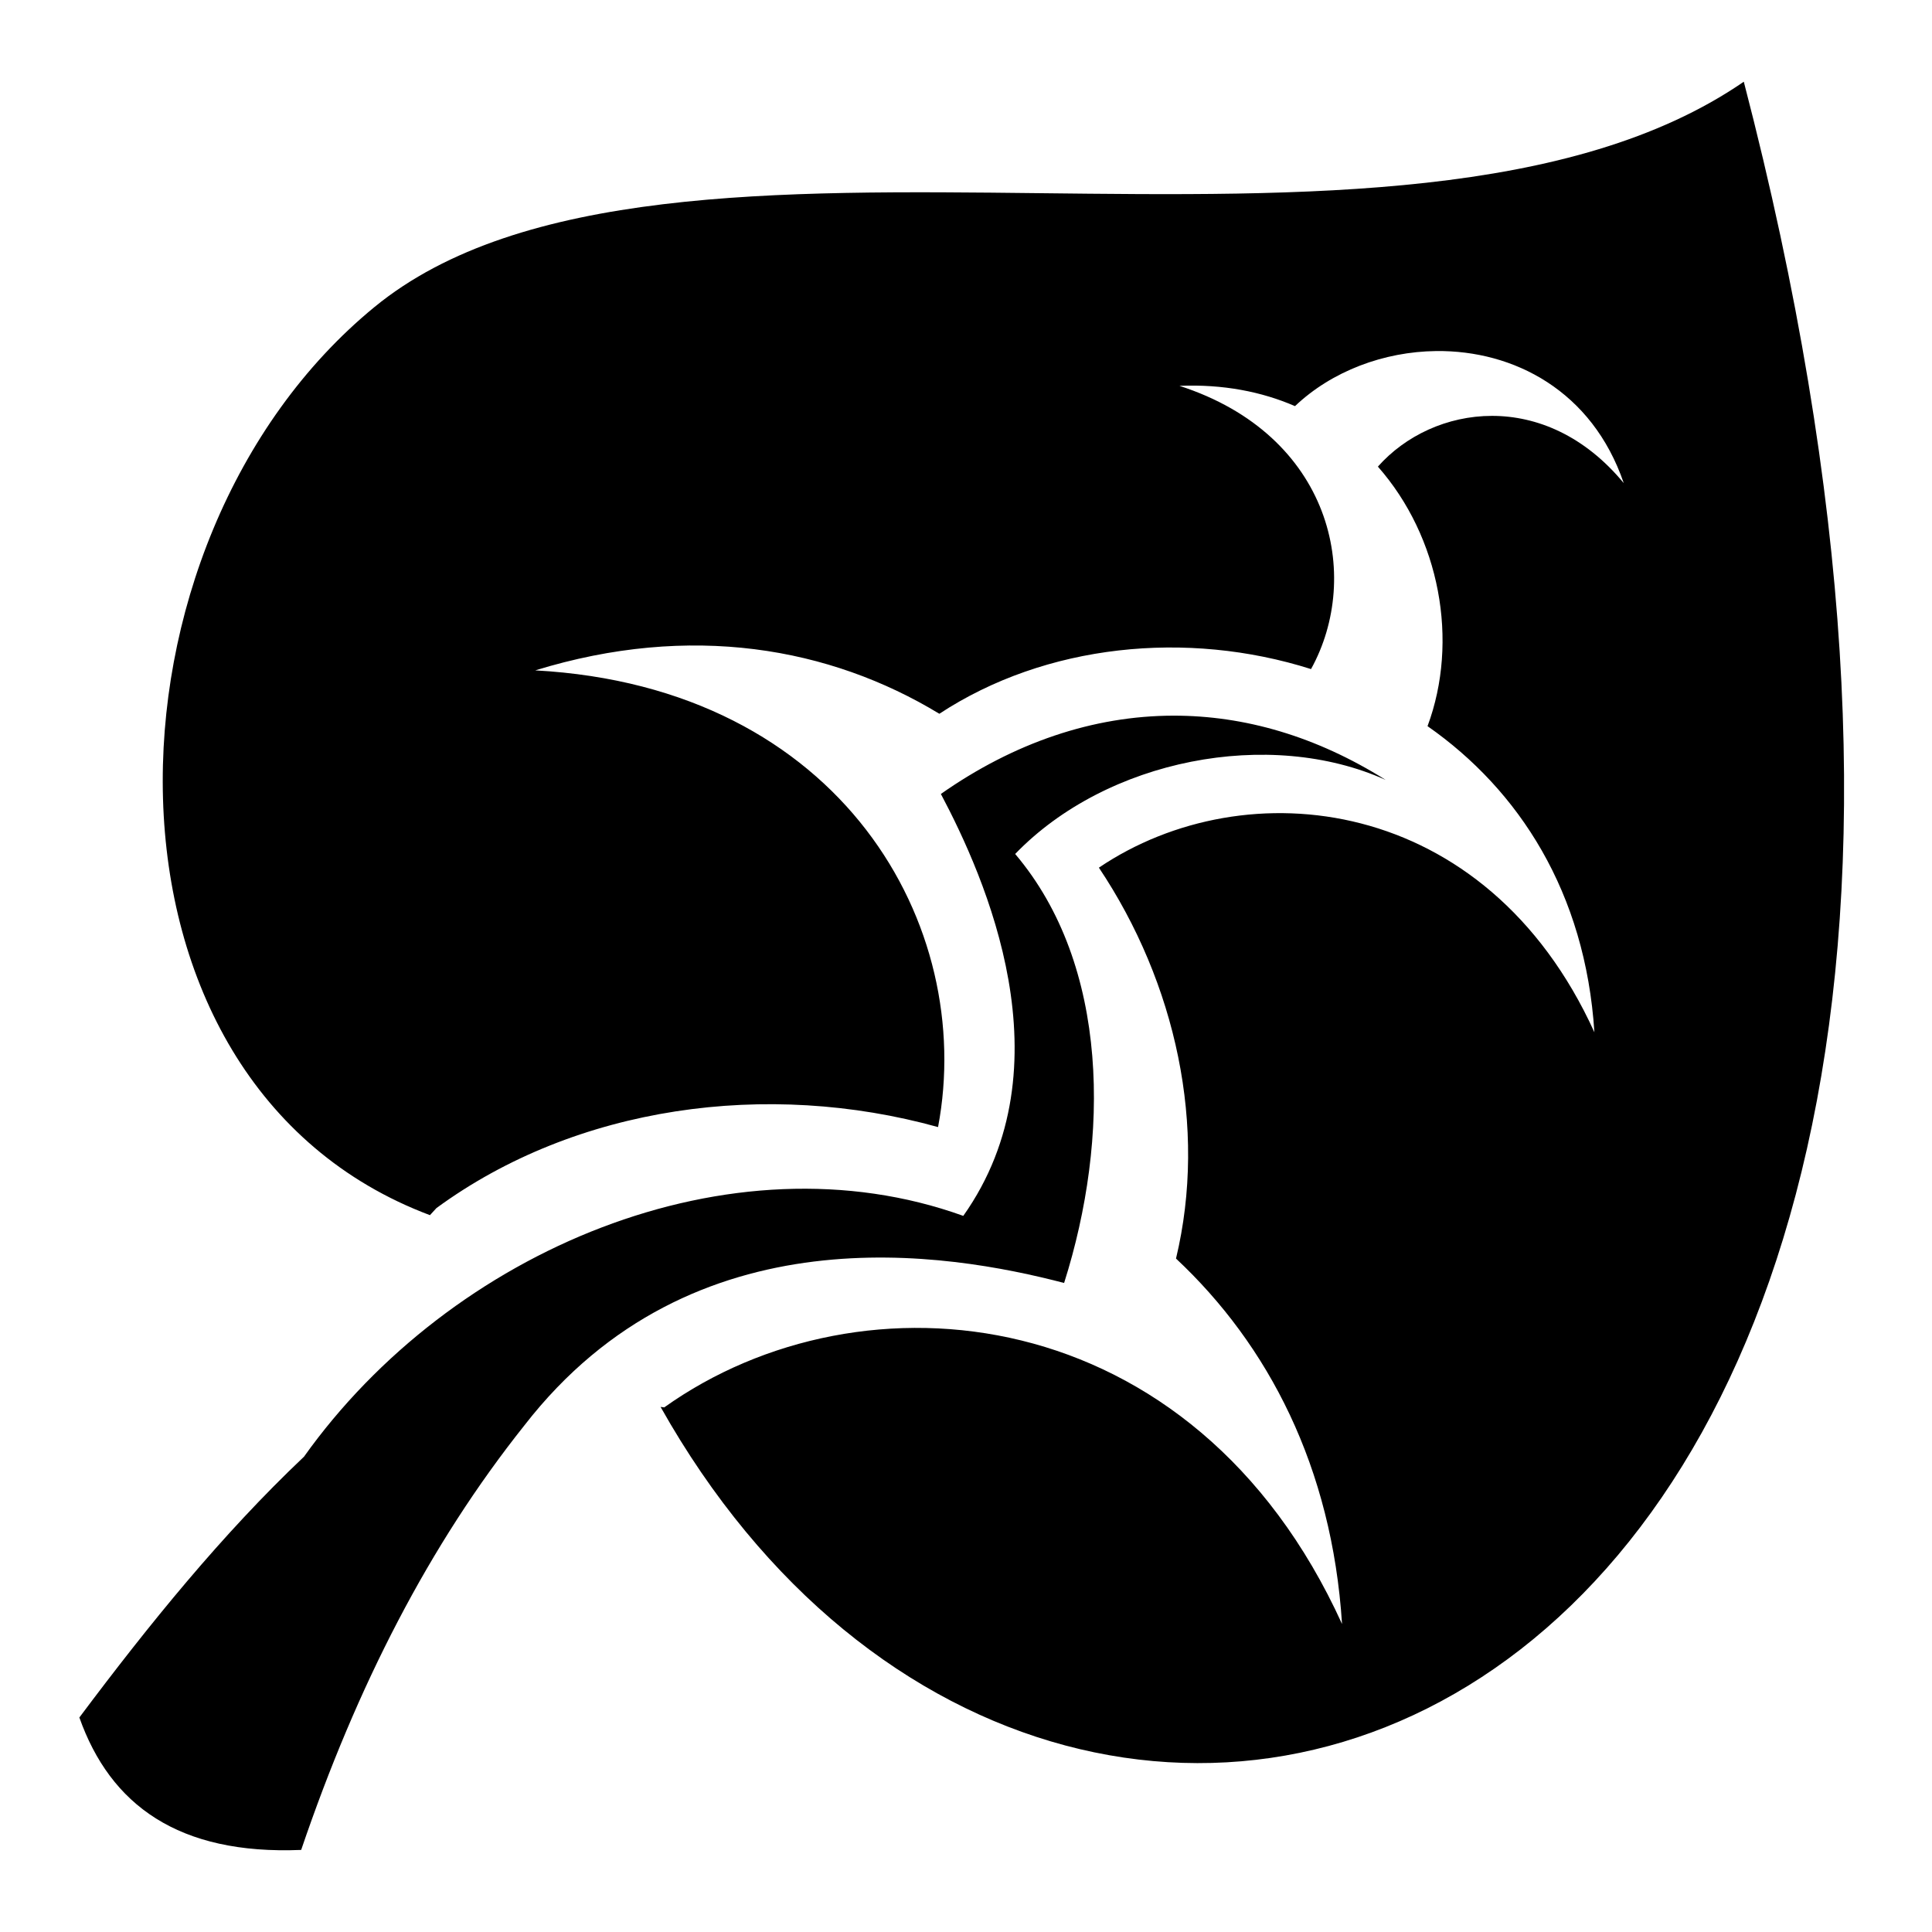
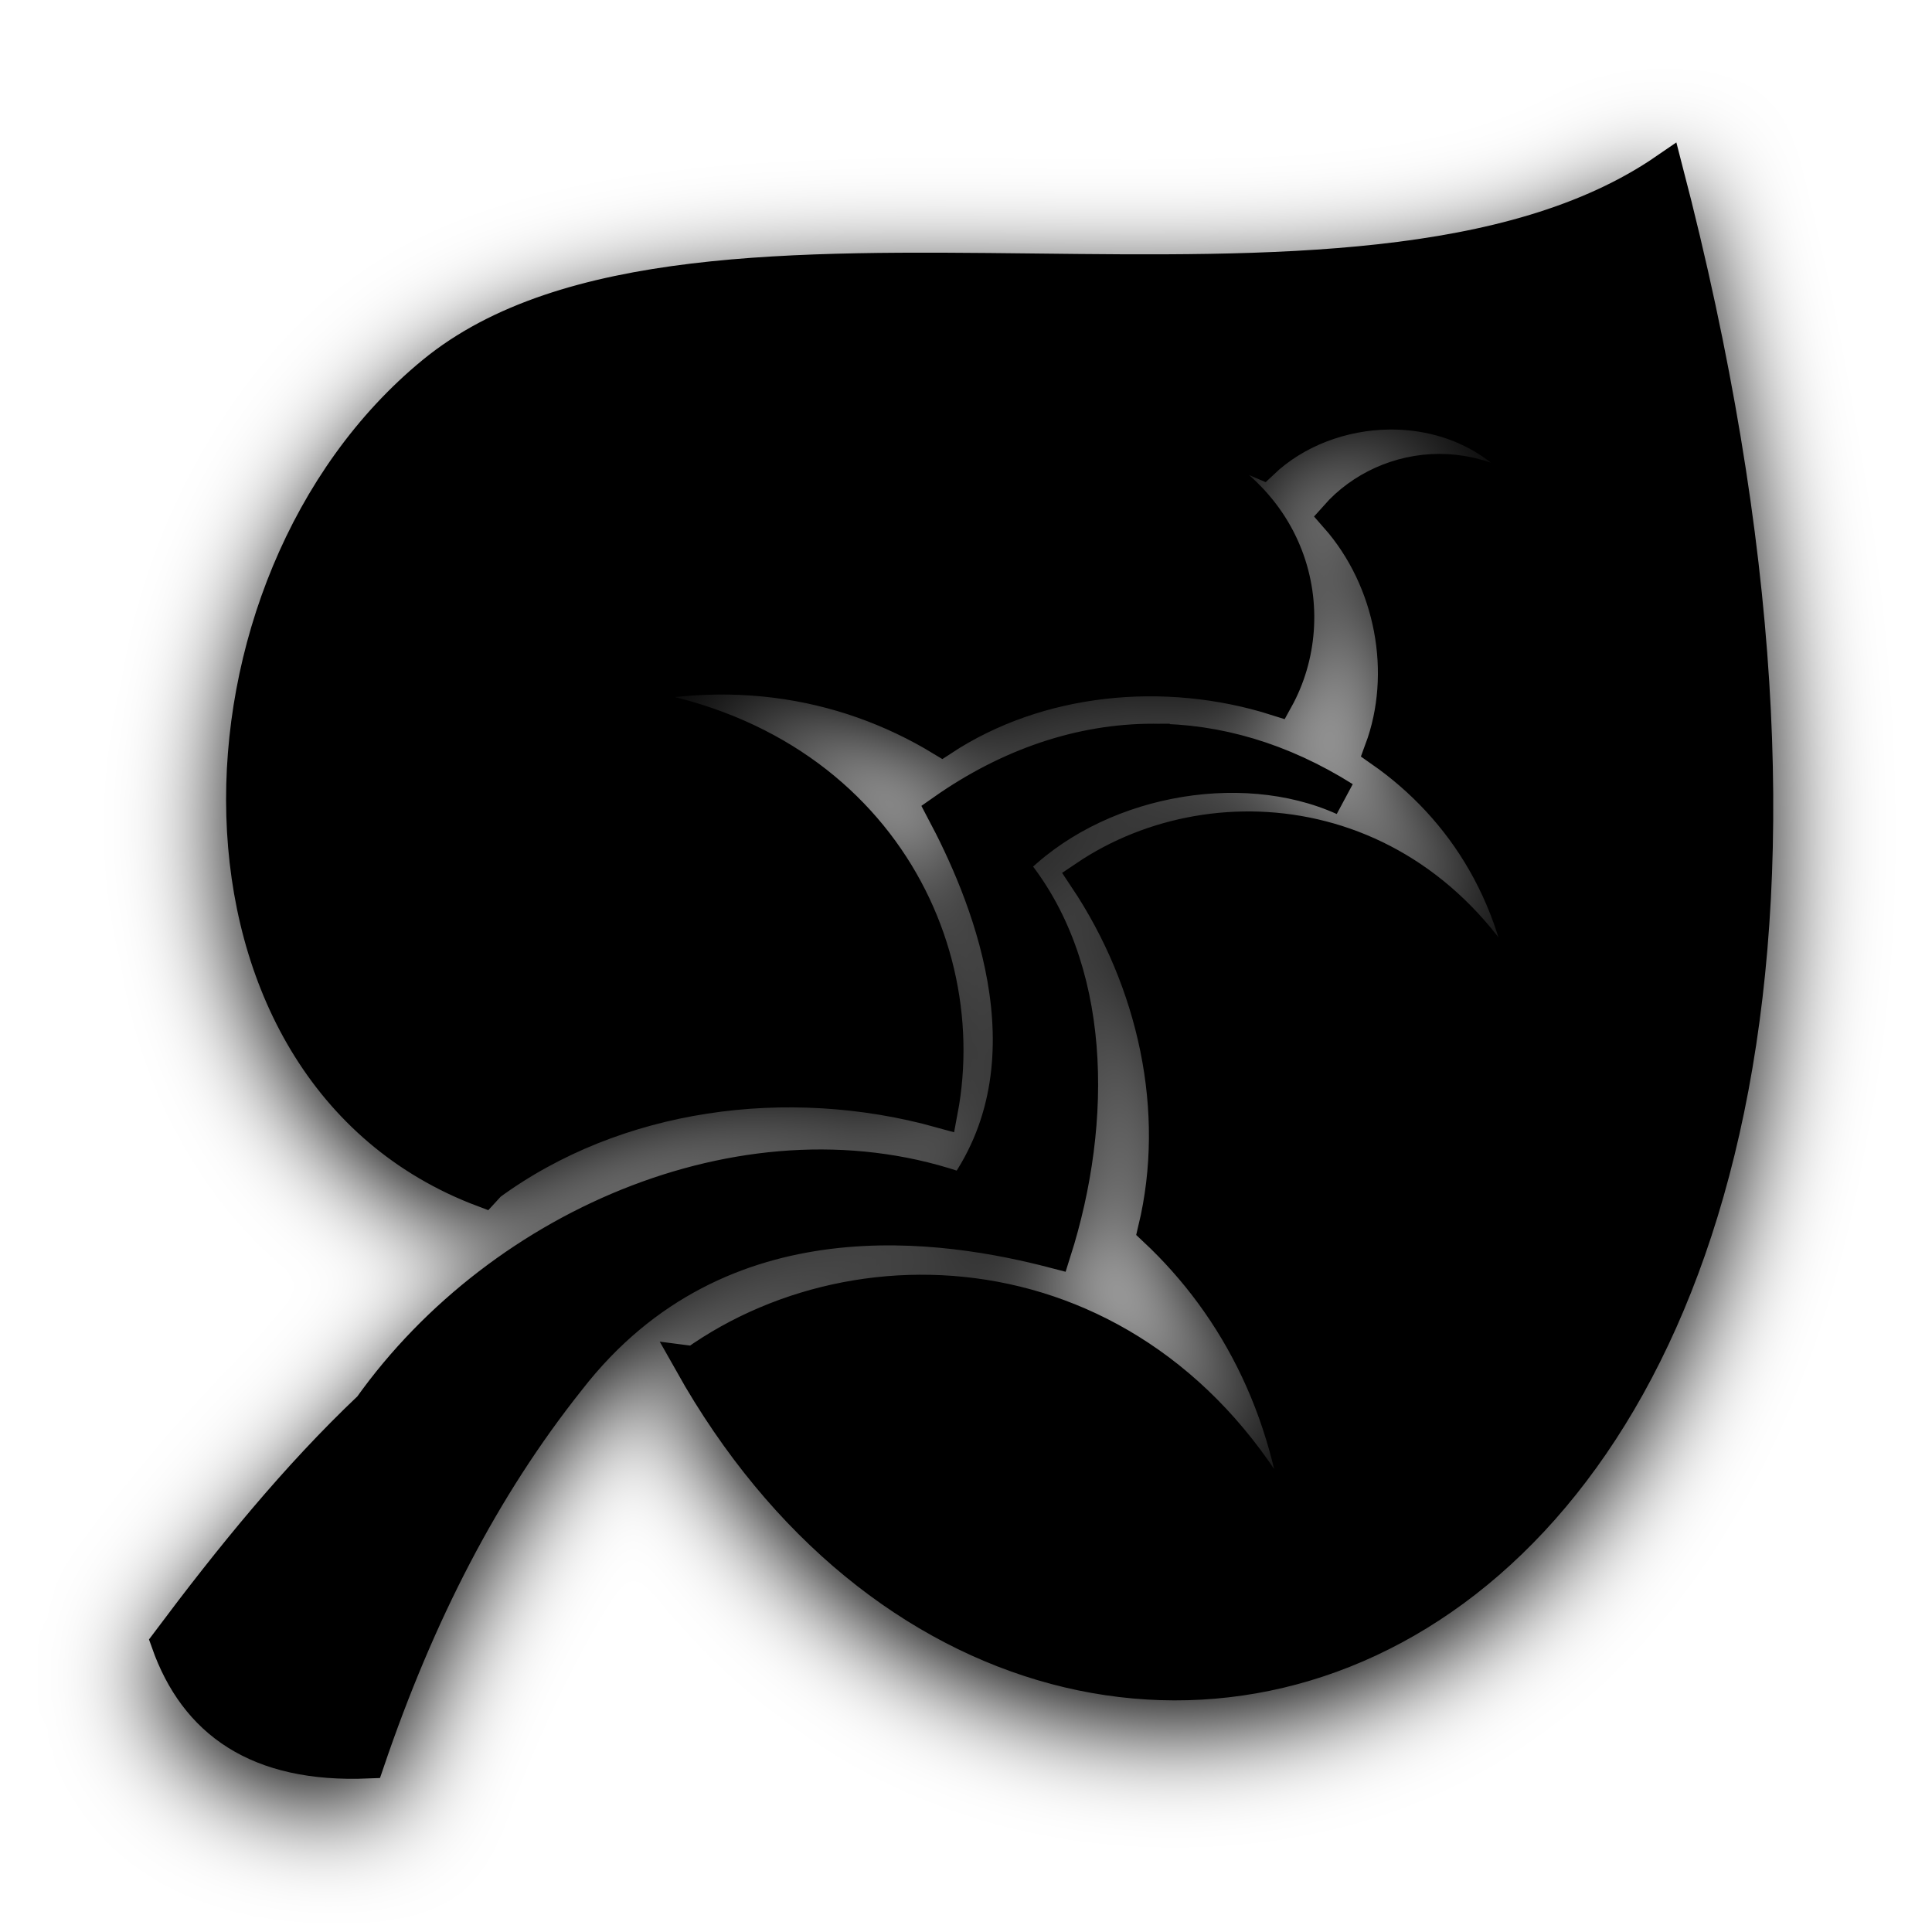
<svg xmlns="http://www.w3.org/2000/svg" viewBox="0 0 512 512" style="height: 512px; width: 512px;">
+   <defs>
+     <filter id="shadow-1" height="300%" width="300%" x="-100%" y="-100%">
+       <feFlood flood-color="rgba(0, 0, 0, 1)" result="flood" />
+       <feComposite in="flood" in2="SourceGraphic" operator="atop" result="composite" />
+       <feGaussianBlur in="composite" stdDeviation="15" result="blur" />
+       <feOffset dx="0" dy="8" result="offset" />
+       <feComposite in="SourceGraphic" in2="offset" operator="over" />
+     </filter>
+   </defs>
  <g class="" transform="translate(0,0)" style="touch-action: none;">
-     <path d="M462.125 21.656c-90.8 62.46-285.757-3.604-362.938 59.75-75.358 61.862-78.86 205.444 14.75 240.625l1.72-1.874c37.05-27.143 87.683-34.04 132.937-21.47 10.06-53.15-25.31-116.6-106.75-121.03 41.182-12.678 78.062-6.115 107.094 11.5 28.17-18.51 65.59-22.273 98.5-11.844 13.642-24.687 5.494-62.023-34.875-75.062 11.547-.47 21.786 1.543 30.625 5.375 9.765-9.273 23.542-14.436 37.406-14.594 20.555-.233 41.345 10.51 49.72 35-20.84-25.228-50.562-20.836-65.158-4.374 16.456 18.683 21.54 46.205 13.156 68.78 24.248 16.935 41.845 44.085 44.22 81.126-28.71-63.122-92.417-69.913-131.313-43.625 20.415 30.55 28.802 68.684 20.436 103.594 24.437 22.882 41.334 55.248 44 96.845-39.337-86.492-127.312-94.716-179.625-57.406l-.968-.126C284.356 567.204 577.93 466.81 462.125 21.656zM311 189.656c-21.31.028-42.32 7.18-61.656 20.75 11.706 22.114 34.073 72.085 5.937 111.813-61.534-22.165-135.748 9.04-174.78 63.905-.016.015-.046.016-.063.03-21.582 20.457-40.824 44.172-59.406 69 8.21 23.188 26.263 36.433 58.782 35.095 14.816-43.566 33.983-80.886 59.126-112.47C183.548 320.235 251.394 332.02 282 340c12.164-38.336 12.068-84.158-12.97-113.688 24.283-25.166 67.41-33.486 98.19-19.625-18.384-11.557-37.418-17.055-56.22-17.03z" fill="current" fill-opacity="1" />
+     <path d="M462.125 21.656c-90.8 62.46-285.757-3.604-362.938 59.75-75.358 61.862-78.86 205.444 14.75 240.625l1.72-1.874c37.05-27.143 87.683-34.04 132.937-21.47 10.06-53.15-25.31-116.6-106.75-121.03 41.182-12.678 78.062-6.115 107.094 11.5 28.17-18.51 65.59-22.273 98.5-11.844 13.642-24.687 5.494-62.023-34.875-75.062 11.547-.47 21.786 1.543 30.625 5.375 9.765-9.273 23.542-14.436 37.406-14.594 20.555-.233 41.345 10.51 49.72 35-20.84-25.228-50.562-20.836-65.158-4.374 16.456 18.683 21.54 46.205 13.156 68.78 24.248 16.935 41.845 44.085 44.22 81.126-28.71-63.122-92.417-69.913-131.313-43.625 20.415 30.55 28.802 68.684 20.436 103.594 24.437 22.882 41.334 55.248 44 96.845-39.337-86.492-127.312-94.716-179.625-57.406l-.968-.126C284.356 567.204 577.93 466.81 462.125 21.656zM311 189.656c-21.31.028-42.32 7.18-61.656 20.75 11.706 22.114 34.073 72.085 5.937 111.813-61.534-22.165-135.748 9.04-174.78 63.905-.016.015-.046.016-.063.03-21.582 20.457-40.824 44.172-59.406 69 8.21 23.188 26.263 36.433 58.782 35.095 14.816-43.566 33.983-80.886 59.126-112.47C183.548 320.235 251.394 332.02 282 340c12.164-38.336 12.068-84.158-12.97-113.688 24.283-25.166 67.41-33.486 98.19-19.625-18.384-11.557-37.418-17.055-56.22-17.03z" fill="current" fill-opacity="1" stroke="#000000" stroke-opacity="1" stroke-width="10" transform="translate(25.6, 25.6) scale(0.9, 0.9) rotate(0, 256, 256)" filter="url(#shadow-1)" />
  </g>
</svg>
